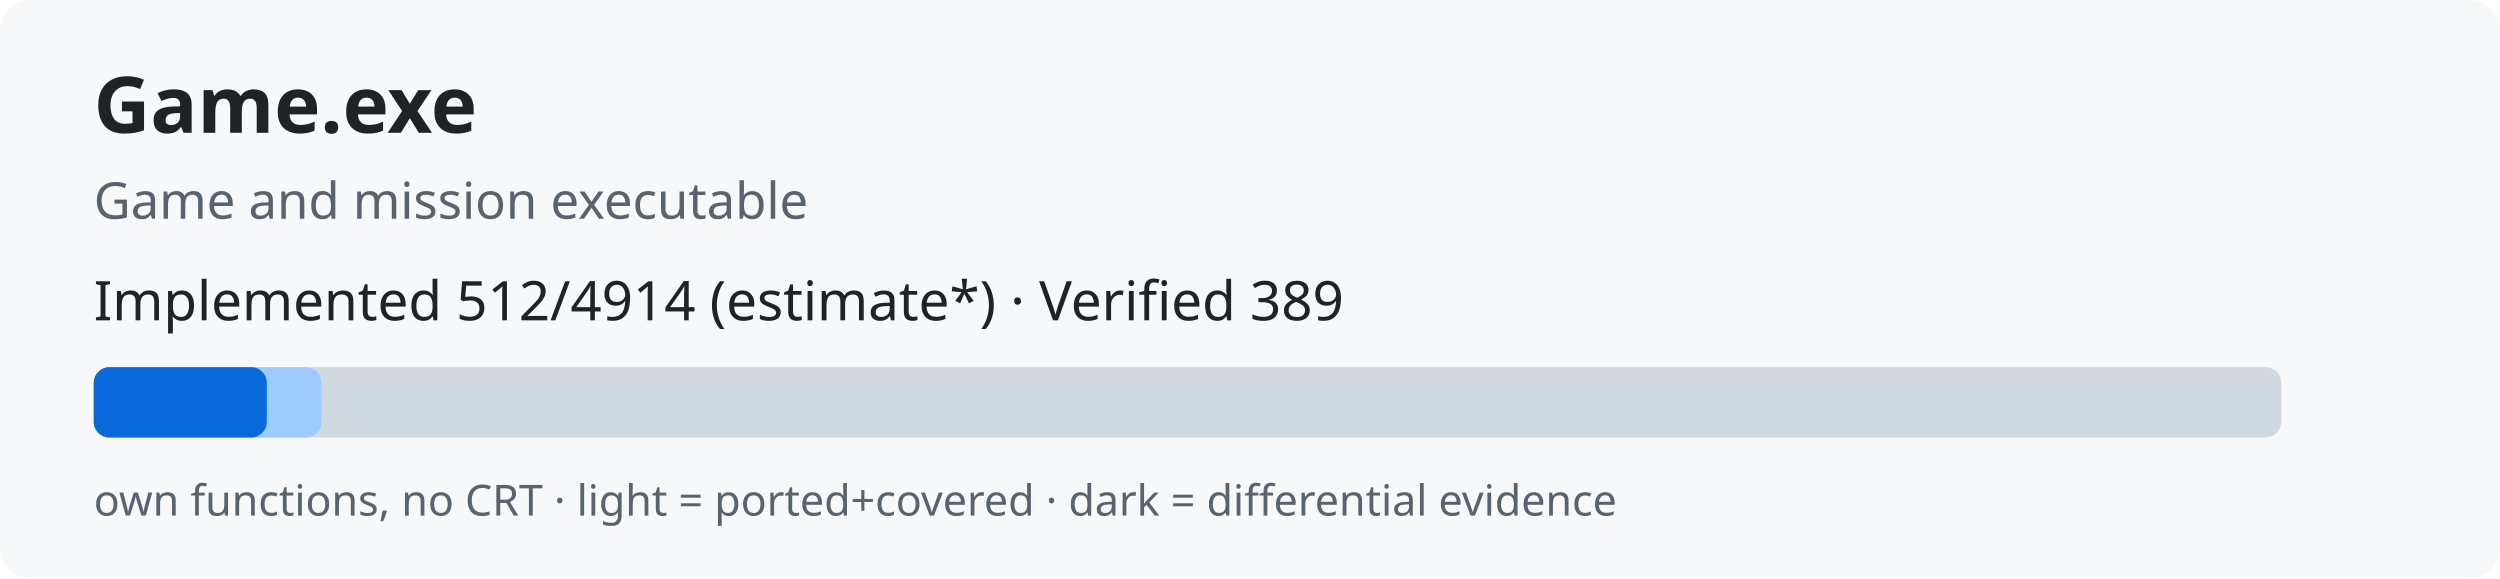
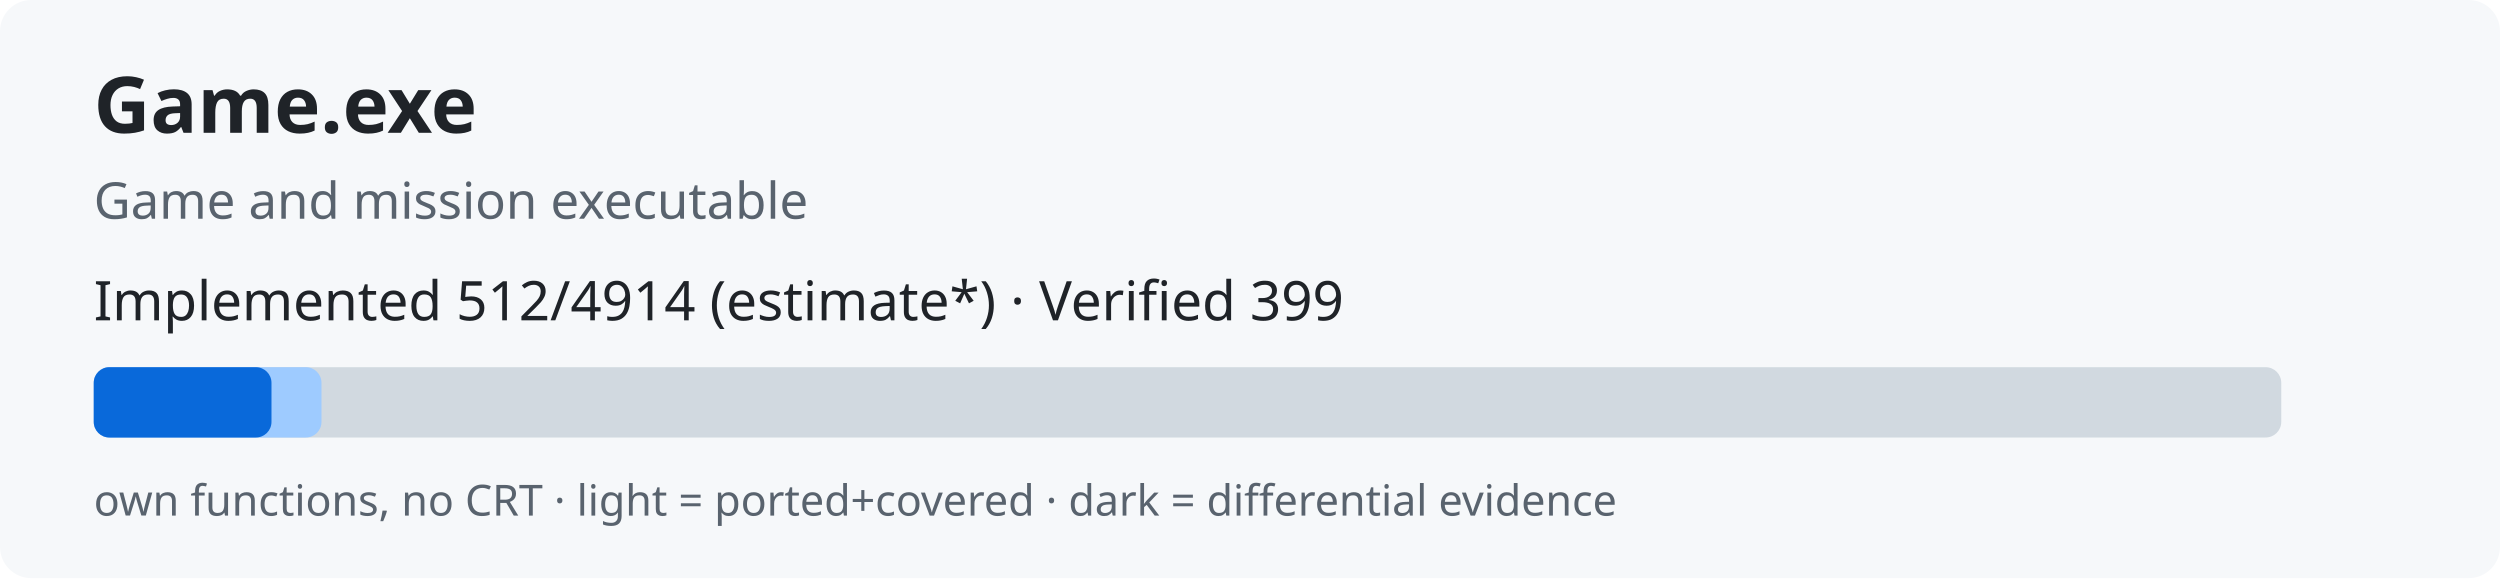
<svg xmlns="http://www.w3.org/2000/svg" width="640" height="148" role="img">
  <rect width="640" height="148" rx="8" fill="#f6f8fa" />
  <text x="24" y="34" font-family="sans-serif" font-size="20" font-weight="bold" fill="#1f2328">Game.exe</text>
  <text x="24" y="56" font-family="sans-serif" font-size="13" fill="#59636e">Game and mission executable</text>
-   <text x="24" y="82" font-family="sans-serif" font-size="14" fill="#1f2328">Implemented 512/4914 (estimate*) · Verified 389</text>
+   <text x="24" y="82" font-family="sans-serif" font-size="14" fill="#1f2328">Implemented 512/4914 (estimate*) · Verified 399</text>
  <rect x="24" y="94" width="560" height="18" rx="4" fill="#d1d9e0" />
  <rect x="24" y="94" width="58.3" height="18" rx="4" fill="#9ecbff" />
-   <rect x="24" y="94" width="44.3" height="18" rx="4" fill="#0969da" />
+   <rect x="24" y="94" width="45.5" height="18" rx="4" fill="#0969da" />
  <text x="24" y="132" font-family="sans-serif" font-size="11" fill="#59636e">own functions, no CRT · light = ported+covered · dark = differential evidence</text>
</svg>
